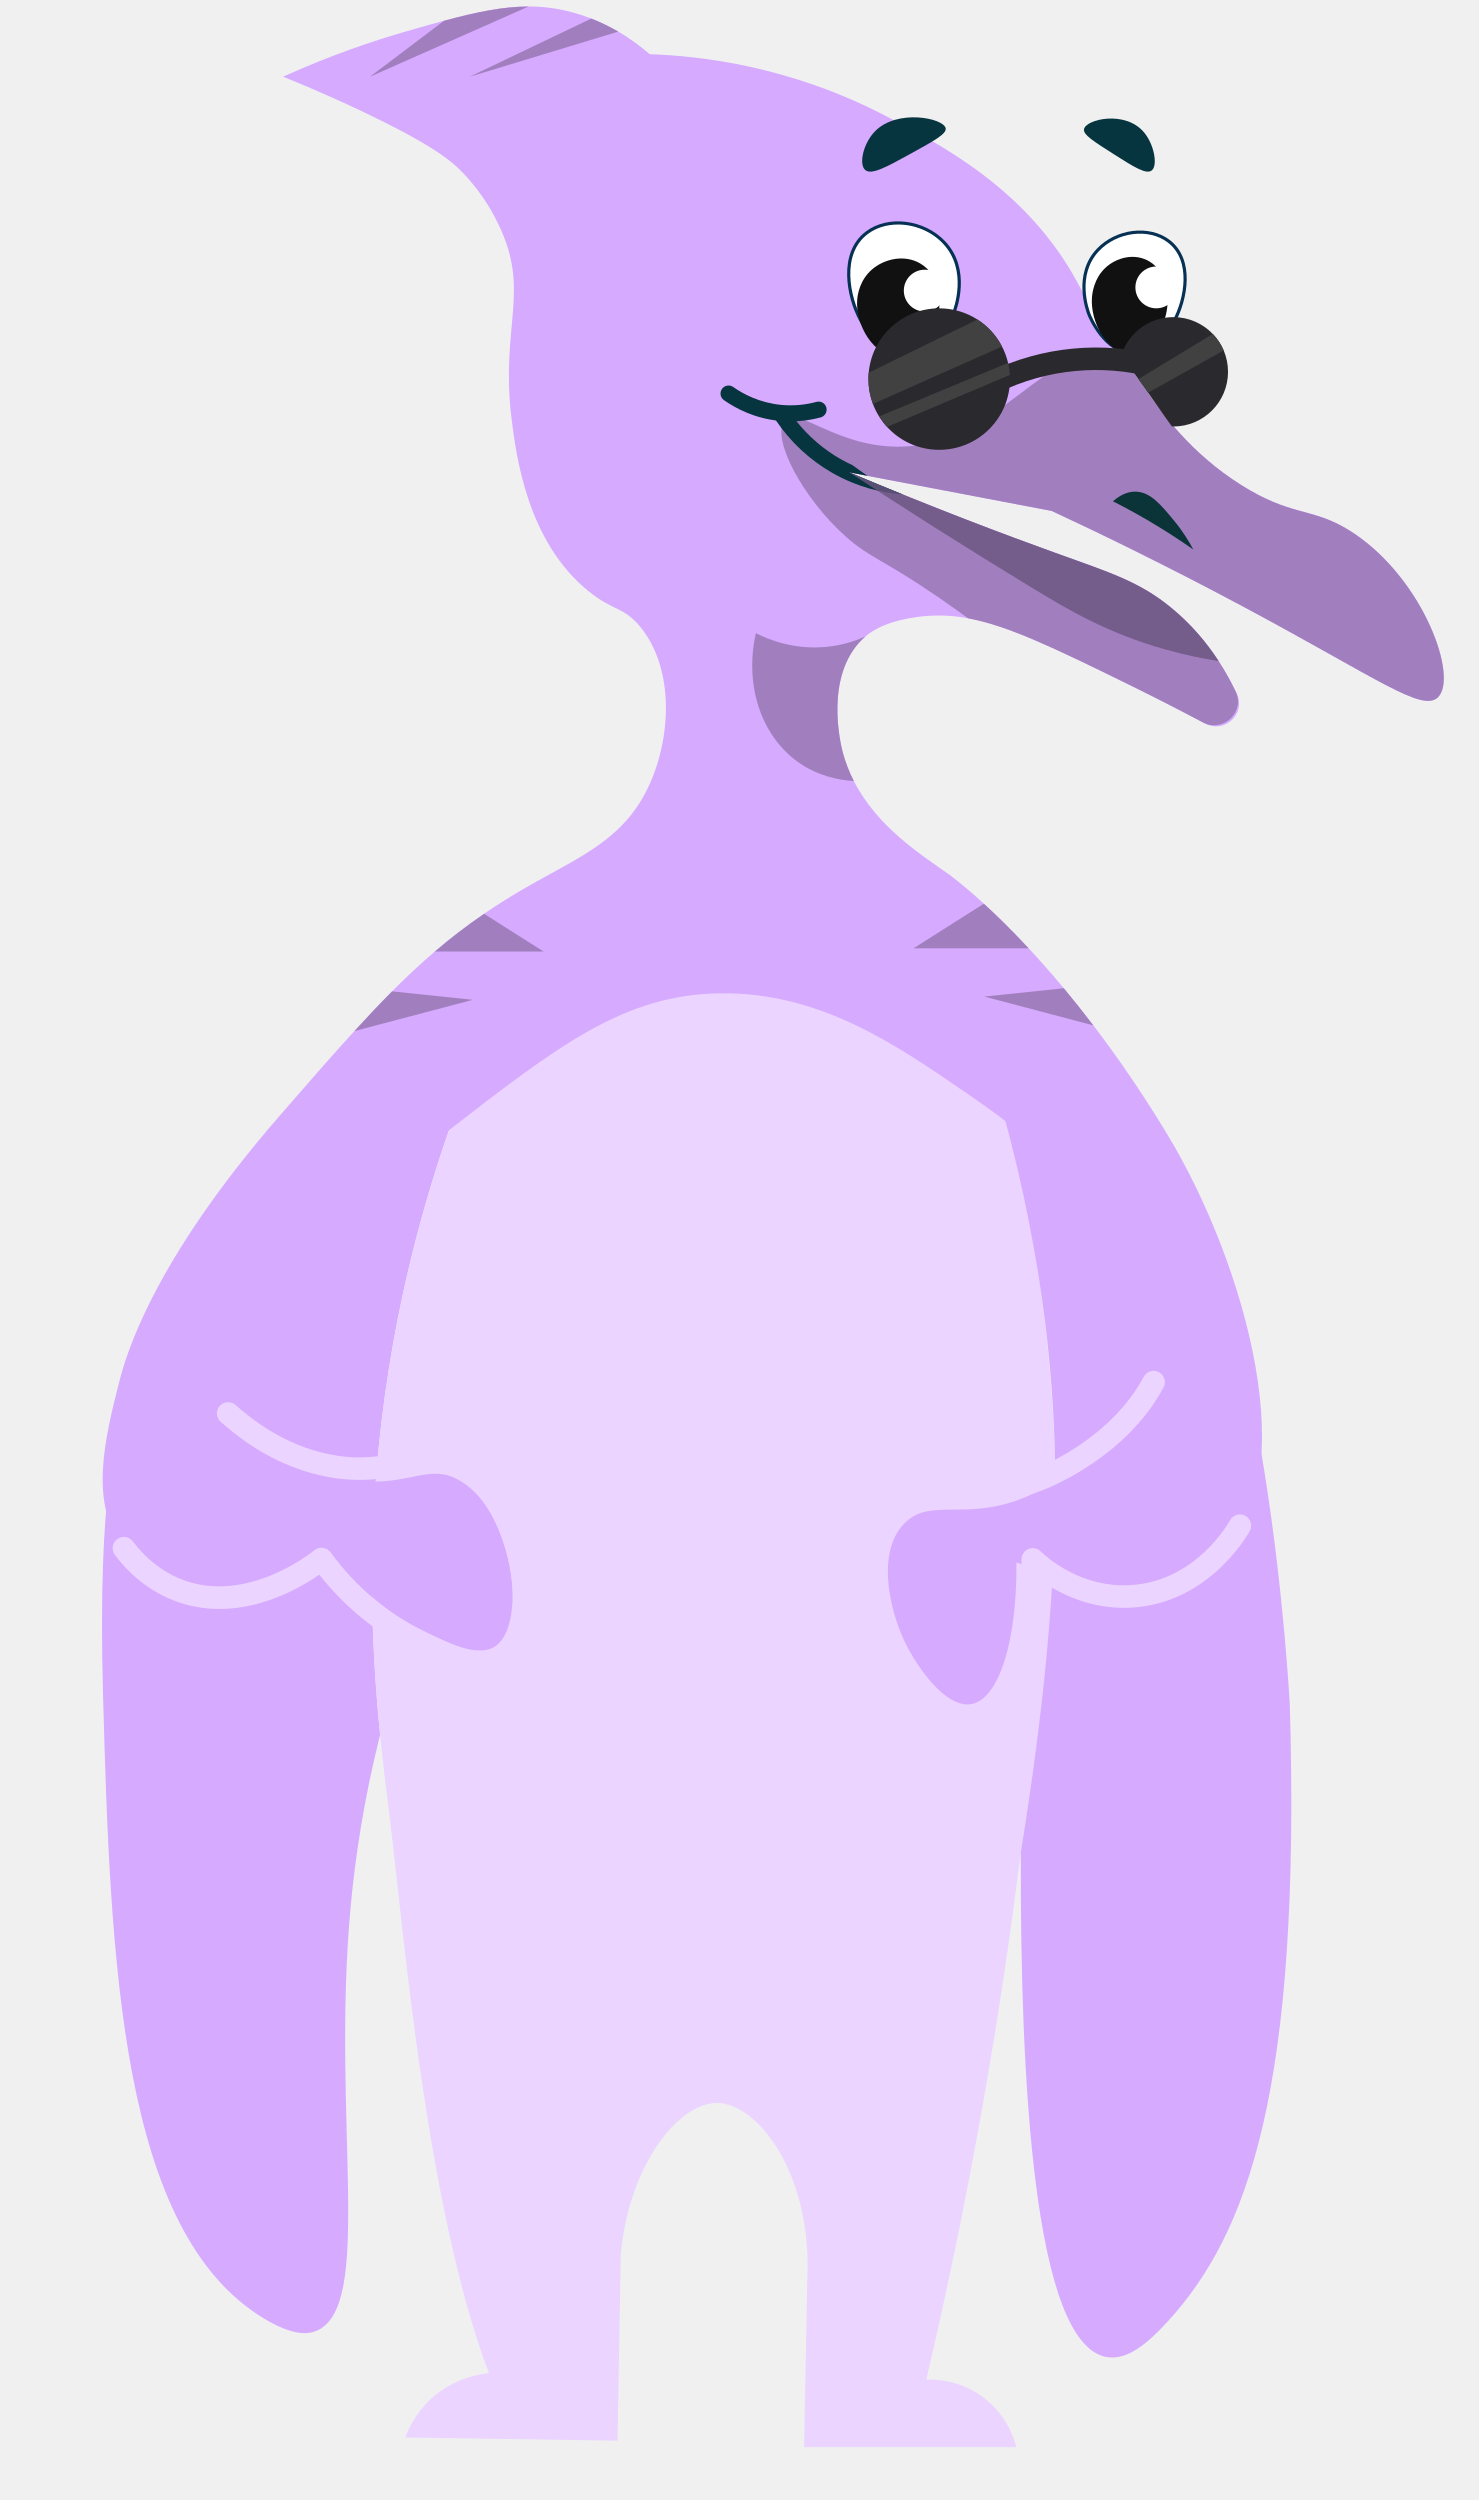
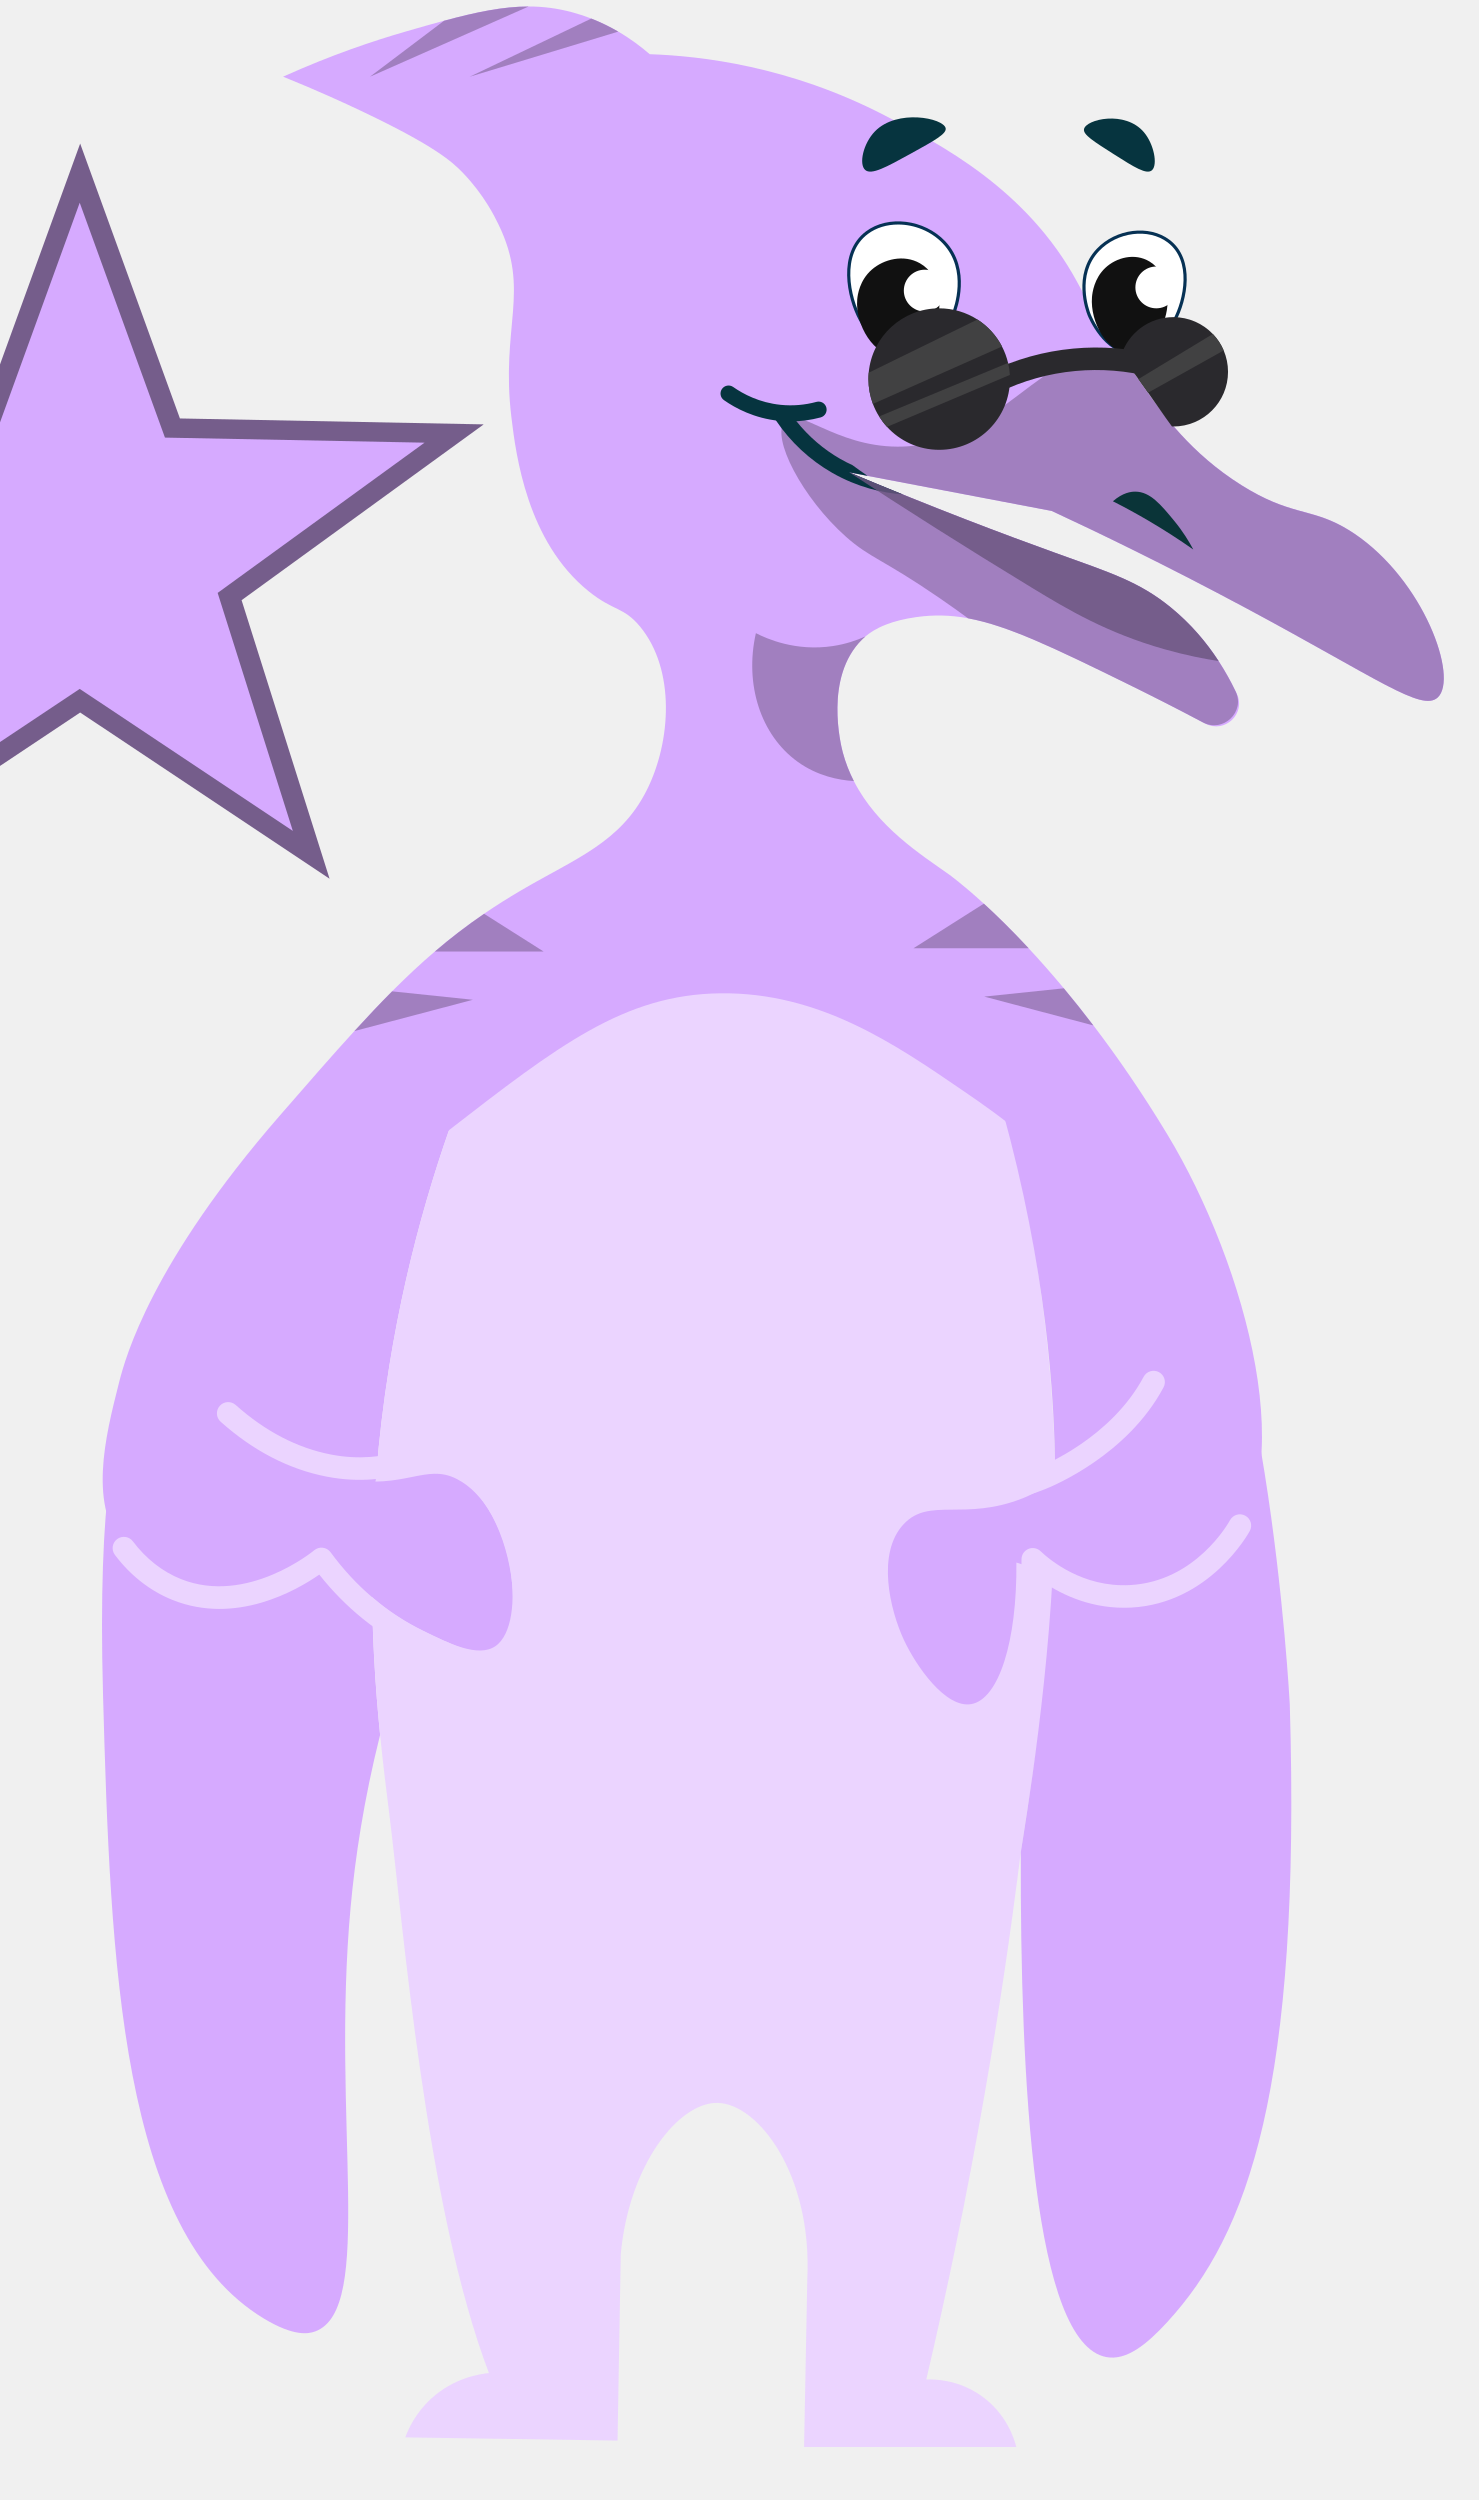
- <svg xmlns="http://www.w3.org/2000/svg" version="1.1" id="Layer_1" x="0px" y="0px" viewBox="180 600 680 1150" style="enable-background:new 0 0 1080 1920;" xml:space="preserve">
+ <svg xmlns="http://www.w3.org/2000/svg" enable-background="new 0 0 1080 1920" version="1.1" viewBox="180 600 680 1150" xml:space="preserve">
  <style type="text/css">
	.ptero-style0{fill:#D6AAFF;}
	.ptero-style1{fill:#EBD4FF;}
	.ptero-style2{fill:#FFFFFF;}
	.ptero-style3{fill:#063154;}
	.ptero-style4{fill:#111111;}
	.ptero-style5{fill:#A17FBF;}
	.ptero-style6{fill:#0A3438;}
	.ptero-style7{fill:#06343F;}
	.ptero-style8{fill:#2A292D;}
	.ptero-style9{fill:#414142;}
	.ptero-style10{opacity:0.82;}
	.ptero-style11{fill:#6B5580;}
</style>
-   <g>
-     <g>
-       <path class="ptero-style0" d="M359.05,1228.56c-10.99,68.35-8.63,125.13-4.2,169.43c-7.59,30.24-11.51,56.89-13.55,79.12    c-9.07,98.24,11.32,184.96-16.27,195.29c-3.09,1.15-9.78,2.47-23.67-5.92c-65.85-39.78-70.56-163.04-73.97-287.02    c-2.56-93.24,5.93-123.53,13.32-143.51c20.92-56.53,56.53-93.78,79.3-113.9l77.46-31.17    C383.21,1126.14,368.03,1172.68,359.05,1228.56z" />
-     </g>
-     <g>
-       <path class="ptero-style1" d="M649.56,1452.04c0.33-2.03,0.64-4.01,0.95-5.99c9.1-58.73,16.78-108.27,14.79-174.58    c-1.98-66.41-12.83-121.63-23.18-161.26c-0.67-2.53-1.32-5-1.97-7.4c-3.52-9.78-9.68-22.35-20.71-34.03    c-33.69-35.61-83.6-31.81-91.73-31.07c-40.94,11.84-81.86,23.67-122.8,35.51c-2.43,5.53-4.93,11.42-7.46,17.66    c-14.25,35.26-29.43,81.8-38.41,137.68c-10.99,68.35-8.63,125.13-4.2,169.43c1.32,13.2,2.81,25.27,4.2,36.22    c6.36,50.38,16.63,180.45,45.86,257.43c-4.26,0.43-16.19,2.22-26.63,11.84c-7.03,6.48-10.34,13.69-11.84,17.75    c32.55,0.49,65.1,0.99,97.64,1.48c0.49-28.6,0.99-57.21,1.48-85.81c3.89-41.54,26.78-69.73,44.38-69.53    c18.78,0.21,43.85,32.87,41.42,81.37c-0.49,25.64-0.99,51.29-1.48,76.93h97.64c-0.81-3.21-4.28-15.27-16.27-23.67    c-10.65-7.46-21.59-7.53-25.15-7.4c9.64-41.05,18.66-84.49,26.65-130.2C639.55,1525.58,645.08,1488.07,649.56,1452.04z" />
-     </g>
-     <g>
-       <path class="ptero-style0" d="M717.08,1667.96c-9.71,10.61-18.93,17.94-28.11,16.27c-33.41-6.06-39.7-126.32-39.41-232.19c0,0,0,0,0-0.01    c0.33-2.03,0.64-4.01,0.95-5.99c4.84-30.9,16.15-103.82,14.79-174.58c-0.76-39.85-5.96-100.25-28.11-174.58    c9.37,4.44,18.74,8.88,28.11,13.32c12.56,4.81,30.17,13.18,47.34,28.11c49.95,43.41,60.66,245.59,60.66,245.59    C778.56,1561.18,754,1627.62,717.08,1667.96z" />
-     </g>
-     <g>
-       <path class="ptero-style0" d="M841.35,920.84c-7.31,6.79-27.59-8.67-88.77-41.42c-37.19-19.91-68.26-34.84-88.77-44.38l-54.8-10.45    l-38.41-7.31c8.58,3.61,16.82,7.01,24.71,10.19c28.41,11.52,52.15,20.37,69.98,26.79c25.65,9.23,38.73,13.29,53.26,25.15    c14.4,11.75,23.95,26.07,30.4,39.77c4.29,9.11-5.62,18.42-14.51,13.68c-13.51-7.16-25.36-13.15-35.12-17.95    c-34.72-17.06-55.7-27.13-74-30.51c-8.08-1.48-15.64-1.66-23.64-0.56c-5.83,0.8-10.4,2.04-14,3.43c-4.59,1.78-7.56,3.79-9.53,5.43    c-0.01,0-0.01,0.01-0.03,0.01c-0.64,0.55-1.15,1.04-1.6,1.48c-17.47,17.27-9.73,48.54-8.88,51.78c1.27,4.78,3.02,9.2,5.12,13.3    c10.81,21.22,30.99,33.89,43.7,42.92c0,0,6.05,4.29,16.1,13.49c5.7,5.22,12.69,12.03,20.61,20.53    c5.04,5.41,10.46,11.54,16.16,18.37c4.38,5.25,8.94,10.95,13.6,17.07c10.92,14.32,22.49,31.05,34.15,50.36    c35.76,59.21,63.99,159.23,23.67,193.81c-5.98,5.12-30.39,23.33-93.21,2.96c0.33,36.53-8.18,62.83-20.71,65.1    c-11.87,2.15-25.51-17.61-31.07-29.59c-6.32-13.6-12.72-39.8,0-53.26c11.76-12.46,27.73-1.15,54.74-11.84    c2.44-0.96,28.76-11.75,41.42-35.51c20.86-39.13-7.03-86.9-13.32-97.64c-15.52-26.54-35.57-40.6-56.22-54.74    c-30.79-21.08-65.57-44.92-110.96-44.38c-44.28,0.52-74.54,23.94-125.75,63.62c-13.11,10.15-43.98,35.31-69.53,76.93    c-12.86,20.93-27.19,44.81-17.75,62.14c8.2,15.05,31.26,19.16,39.95,20.71c27.98,4.99,37.42-7.32,51.78,0    c26.07,13.3,32.83,66.64,17.75,76.93c-7.9,5.39-21.47-1.24-34.03-7.4c-20.14-9.85-32.33-24.16-38.47-32.55    c-40.6,17.89-79.83,15.96-97.64-4.44c-17.4-19.93-9.35-51.74-2.96-76.93c3-11.85,14.96-54.95,73.97-122.8    c12.86-14.79,23.98-27.58,34.31-38.88c5.98-6.55,11.7-12.61,17.32-18.26c6.58-6.58,13.03-12.65,19.68-18.32    c7.2-6.17,14.62-11.88,22.64-17.35c5.37-3.67,11.01-7.23,17.01-10.76c25.24-14.77,45.6-21.97,57.7-45.86    c11.41-22.53,13.34-55.69-2.96-75.45c-7.6-9.22-12.13-6.97-23.67-16.27c-28.35-22.83-33.42-62.68-35.51-79.89    c-5.1-42.15,8.94-58.1-5.92-88.77c-1.86-3.86-6.7-13.66-16.27-23.67c-5.09-5.33-13.24-12.55-45.86-28.11    c-9.07-4.33-21.63-10.06-36.99-16.27c22.41-10.1,41.85-16.57,56.22-20.71c6.39-1.85,12.28-3.54,17.8-5.03    c14.96-4.02,27.15-6.55,38.89-6.55c6.75,0,13.34,0.84,20.24,2.71c3.02,0.81,5.89,1.78,8.61,2.83c4.57,1.79,8.7,3.86,12.4,6.01    h0.01c5.99,3.49,10.8,7.23,14.48,10.4c23.57,0.81,64.19,5.44,108,28.11c25.67,13.29,65.6,33.94,88.77,76.93    c11.63,21.56,10.56,19.97,19.37,32.28c2.74,3.82,6.41,8.97,11.7,16.54c7.86,11.24,21.04,29.74,44.38,44.38    c22,13.8,31.28,10.53,46.63,19.04c0.04,0.03,0.09,0.06,0.13,0.07c0.83,0.44,1.66,0.95,2.52,1.48c0.81,0.49,1.64,1.02,2.5,1.6    C835.08,867,851,911.89,841.35,920.84z" />
-     </g>
-     <g>
-       <path class="ptero-style1" d="M403.78,1370.93c-10.3,0-22.45-5.96-33.54-11.39c-16.81-8.23-31.38-20.05-43.37-35.19    c-10.49,7.3-38.35,23.31-67.48,11.67c-10.24-4.09-19.42-11.26-26.54-20.75c-1.72-2.29-1.26-5.53,1.03-7.25    c2.29-1.72,5.53-1.26,7.25,1.03c5.99,7.97,13.63,13.97,22.1,17.35c30.48,12.17,61.01-12.99,61.32-13.25    c1.1-0.92,2.52-1.34,3.95-1.17c1.42,0.17,2.71,0.93,3.56,2.08c11.55,15.78,25.93,27.95,42.73,36.18    c12.3,6.02,27.6,13.52,34.29,8.96c4.96-3.39,7.62-14.22,6.76-27.58c-1.24-19.48-10.16-44.31-26.8-52.8    c-7.11-3.63-13.5-2.36-22.34-0.61c-9.23,1.83-20.71,4.1-36.37,1.08c-17.37-3.35-33.79-11.84-48.82-25.25    c-2.13-1.9-2.32-5.18-0.42-7.31c1.91-2.14,5.18-2.32,7.31-0.42c13.61,12.15,28.38,19.82,43.88,22.81    c13.67,2.63,23.62,0.67,32.4-1.07c9.64-1.91,18.75-3.71,29.06,1.55c20.36,10.39,30.96,38.31,32.43,61.37    c1.13,17.72-2.97,31.13-11.26,36.79C411.62,1370,407.84,1370.93,403.78,1370.93z" />
-     </g>
-     <g>
-       <path class="ptero-style1" d="M626.84,1404.23c-17.79,0-34.61-25.81-41.32-40.26c-8.27-17.79-17.37-53.08,0.93-72.45    c9.19-9.73,19.86-9.8,32.22-9.88c10.72-0.07,22.88-0.15,38.2-6.21c3.47-1.37,34.34-14.17,49.22-42.1    c1.35-2.52,4.48-3.48,7.01-2.13s3.48,4.48,2.13,7.01c-16.63,31.2-50.72,45.35-54.56,46.86c-17.12,6.77-30.88,6.86-41.94,6.93    c-11.21,0.07-18.61,0.12-24.76,6.63c-13.48,14.26-6.83,44.28,0.93,60.97c7.21,15.54,22.75,36.02,33.3,34.15    c10.83-1.96,22.11-29.39,21.69-76.39c-0.02-2.08,1.21-3.97,3.12-4.8s4.13-0.43,5.63,1c4.15,3.96,19.4,16.8,41.14,15.61    c30.29-1.62,45.41-28.71,46.03-29.86c1.37-2.51,4.52-3.44,7.03-2.06c2.51,1.37,3.43,4.52,2.06,7.03    c-0.74,1.36-18.58,33.31-54.57,35.24c-17.57,0.91-31.5-5.73-40.19-11.58c-1.25,43.45-12.7,72.86-30.1,76.01    C628.98,1404.14,627.91,1404.23,626.84,1404.23z" />
-     </g>
-     <g>
-       <g>
-         <path class="ptero-style2" d="M618.69,744.04c-0.44,1.1-8.02,19.38-22.19,19.23c-12.02-0.13-19.18-13.42-20.71-16.27     c-5.44-10.11-9.87-30.27,2.96-39.95c10.16-7.66,26.41-5.18,35.51,4.44C626.27,724.18,619.34,742.43,618.69,744.04z" />
-         <path class="ptero-style3" d="M596.67,764.02c-0.06,0-0.12,0-0.18,0c-8.03-0.09-15.62-6-21.36-16.66c-5.7-10.59-9.88-31.05,3.17-40.89     c10.19-7.68,26.89-5.61,36.49,4.52c12.22,12.91,5.41,31.28,4.59,33.33l0,0C619.06,745.12,611.35,764.02,596.67,764.02z      M593.13,703.28c-5.09,0-10.03,1.42-13.94,4.37c-12.31,9.28-8.22,28.85-2.75,39c5.47,10.17,12.6,15.81,20.07,15.89     c0.05,0,0.11,0,0.16,0c13.68,0,21.03-18,21.33-18.77c0.78-1.96,7.3-19.52-4.29-31.77C608.32,706.3,600.56,703.28,593.13,703.28z" />
-       </g>
-       <g>
-         <path class="ptero-style4" d="M612.04,741.82c-0.9,10.23-8.75,22.14-18.86,22.19c-11.29,0.06-19.86-14.69-18.86-26.26     c0.18-2.11,1.09-8.78,6.66-13.68c5.53-4.87,14.75-7.2,22.19-2.96C613.08,726.76,612.22,739.77,612.04,741.82z" />
-       </g>
-       <g>
-         <circle class="ptero-style2" cx="605.38" cy="733.68" r="9.62" />
-       </g>
-     </g>
-     <g>
-       <g>
-         <path class="ptero-style2" d="M680.99,744.73c0.4,1.01,7.34,17.73,20.3,17.6c11-0.12,17.55-12.28,18.95-14.89     c4.98-9.25,9.03-27.69-2.71-36.55c-9.3-7.01-24.16-4.74-32.49,4.06C674.06,726.57,680.4,743.26,680.99,744.73z" />
-         <path class="ptero-style3" d="M701.13,763.07c-13.47,0-20.54-17.32-20.83-18.06l0,0c-0.75-1.88-7-18.72,4.21-30.56     c8.8-9.29,24.12-11.19,33.47-4.14c11.97,9.02,8.14,27.78,2.91,37.49c-5.26,9.78-12.22,15.2-19.6,15.28     C701.24,763.07,701.19,763.07,701.13,763.07z M681.67,744.46c0.28,0.71,7.01,17.3,19.61,17.13c6.81-0.07,13.32-5.22,18.31-14.5     c4.99-9.27,8.73-27.14-2.5-35.61c-8.77-6.62-23.2-4.8-31.51,3.98C675.01,726.64,680.96,742.67,681.67,744.46L681.67,744.46z" />
-       </g>
-       <g>
-         <path class="ptero-style4" d="M716.99,740.7c-0.82,10.06-8.04,21.78-17.34,21.83c-10.38,0.06-18.26-14.45-17.34-25.83     c0.17-2.08,1-8.64,6.12-13.46c5.08-4.79,13.56-7.08,20.4-2.91C717.95,725.89,717.15,738.68,716.99,740.7z" />
-       </g>
-       <g>
-         <circle class="ptero-style2" cx="711.9" cy="732.21" r="9.62" />
-       </g>
-     </g>
-     <g>
-       <path class="ptero-style5" d="M841.35,920.84c-7.31,6.79-27.59-8.67-88.77-41.42c-37.19-19.91-68.26-34.84-88.77-44.38l-93.21-17.75    c39.49,16.61,71.9,28.79,94.69,36.99c25.65,9.23,38.73,13.29,53.26,25.15c9.14,7.47,16.35,15.98,22.01,24.69    c3,4.6,5.59,9.27,7.81,13.88c4.57,9.47-5.74,19.23-15.03,14.31c-13.05-6.92-24.53-12.71-34.03-17.37    c-34.72-17.06-55.7-27.13-74-30.51c-3.82-2.81-8.21-5.95-13.29-9.44c-26.25-18.01-31.75-18.21-42.9-28.11    c-19.87-17.64-34.69-45.64-28.11-53.26c6.07-7.03,22.99,11.7,51.78,11.84c47.03,0.22,67.73-49.44,102.22-43.17    c2.74,3.82,6.41,8.97,11.7,16.54c7.86,11.24,21.04,29.74,44.38,44.38c22,13.8,31.28,10.53,46.63,19.04    c0.04,0.03,0.09,0.06,0.13,0.07c0.84,0.5,1.69,0.99,2.52,1.48c0.81,0.49,1.64,1.02,2.5,1.6C835.08,867,851,911.89,841.35,920.84z" />
-     </g>
-     <g>
-       <path class="ptero-style6" d="M691.93,830.59c4.58-4.02,8.43-4.46,10.36-4.44c6.81,0.06,11.68,5.97,17.75,13.32    c4.08,4.94,6.93,9.63,8.88,13.32c-6.27-4.41-13.17-8.89-20.71-13.32C702.61,836.19,697.17,833.24,691.93,830.59z" />
-     </g>
-     <g>
-       <path class="ptero-style7" d="M615,658.97c-0.98-4.66-22.35-9.04-32.55,1.48c-5.38,5.56-7.5,15.11-4.44,17.75    c2.84,2.45,9.75-1.36,20.71-7.4C609.93,664.63,615.54,661.54,615,658.97z" />
-     </g>
-     <g>
-       <path class="ptero-style7" d="M678.64,659.42c0.83-4.56,18.95-8.84,27.6,1.45c4.56,5.43,6.36,14.77,3.76,17.35    c-2.41,2.4-8.27-1.33-17.56-7.23C682.94,664.95,678.18,661.94,678.64,659.42z" />
-     </g>
-     <g>
-       <path class="ptero-style8" d="M639.45,780.51l-4.53-9.31c12.21-5.94,25.26-9.59,38.77-10.85c13.03-1.22,26.08-0.18,38.77,3.1l-2.59,10.03    c-11.52-2.98-23.37-3.93-35.21-2.82C662.39,771.8,650.54,775.12,639.45,780.51z" />
-     </g>
-     <g>
-       <g>
-         <path class="ptero-style8" d="M744.89,771.04c0,13.89-11.26,25.15-25.15,25.15c-0.22,0-0.43-0.03-0.65-0.03     c-1.98-2.68-3.73-5.16-5.27-7.37c-2.17-3.11-4.05-5.8-5.71-8.15c-1.72-2.41-3.18-4.47-4.45-6.26c-0.55-0.75-1.05-1.46-1.54-2.13     c-2.91-4.05-4.73-6.6-6.3-8.97c3.27-10.09,12.74-17.4,23.92-17.4c7.13,0,13.58,2.97,18.15,7.75c2.1,2.17,3.8,4.73,5,7.56     C744.18,764.24,744.89,767.55,744.89,771.04z" />
-       </g>
-       <g>
-         <path class="ptero-style9" d="M742.89,761.2l-34.78,19.44c-1.72-2.41-3.18-4.47-4.45-6.26l34.23-20.74     C739.99,755.82,741.7,758.38,742.89,761.2z" />
-       </g>
-     </g>
-     <g>
-       <g>
-         <g>
-           <path class="ptero-style7" d="M572.17,813.99c-1.87-0.85-3.75-1.81-5.64-2.89c-7.71-4.41-14.59-10.33-20.17-17.34      c-1.32-1.66-2.56-3.37-3.73-5.15c-1.12-1.72-3.42-2.19-5.12-1.07c-1.72,1.12-2.19,3.42-1.07,5.12c0.16,0.25,0.33,0.5,0.5,0.74      c6.67,9.93,15.62,18.24,25.91,24.12c11.63,6.64,23.05,9.22,32.46,9.94c-7.89-3.18-16.13-6.58-24.71-10.19l8.5,1.62      C576.74,817.32,574.43,815.66,572.17,813.99z" />
-         </g>
-       </g>
-       <g>
-         <g>
-           <path class="ptero-style7" d="M543.67,793.85c-1.74,0-3.49-0.09-5.23-0.26c-11.43-1.14-20.14-5.81-25.43-9.53      c-1.67-1.17-2.07-3.48-0.9-5.15c1.18-1.67,3.48-2.07,5.15-0.9c4.57,3.21,12.07,7.24,21.91,8.22c5.5,0.55,11.02,0.09,16.42-1.37      c1.97-0.53,4,0.63,4.53,2.61c0.53,1.97-0.63,4-2.61,4.54C552.96,793.23,548.32,793.85,543.67,793.85z" />
-         </g>
-       </g>
-     </g>
-     <g>
-       <g>
-         <path class="ptero-style8" d="M644.58,774.37c0,17.98-14.57,32.55-32.55,32.55c-9.51,0-18.05-4.07-24-10.56     c-1.36-1.48-2.57-3.08-3.64-4.79c-1.14-1.8-2.09-3.74-2.86-5.77c-1.33-3.55-2.06-7.4-2.06-11.42c0-0.99,0.04-1.97,0.13-2.93     c1.48-16.6,15.43-29.62,32.41-29.62c6.49,0,12.53,1.89,17.61,5.16c4.76,3.06,8.67,7.34,11.29,12.4c1.23,2.35,2.17,4.88,2.8,7.55     c0.43,1.79,0.7,3.64,0.8,5.53C644.57,773.1,644.58,773.73,644.58,774.37z" />
-       </g>
-       <g>
-         <path class="ptero-style9" d="M640.93,759.38l-59.39,26.41c-1.33-3.55-2.06-7.4-2.06-11.42c0-0.99,0.04-1.97,0.13-2.93l50.02-24.46     C634.41,750.05,638.31,754.32,640.93,759.38z" />
-       </g>
-       <g>
-         <path class="ptero-style9" d="M644.53,772.46l-56.49,23.89c-1.36-1.48-2.57-3.08-3.64-4.79l59.33-24.63     C644.16,768.72,644.42,770.57,644.53,772.46z" />
-       </g>
-     </g>
-     <g class="ptero-style10">
-       <path class="ptero-style11" d="M740.57,904.1c-6.58-1.02-15.18-2.68-24.97-5.46c-26.38-7.49-44.44-18.26-60.66-28.11    c-31.16-18.95-59.18-36.75-84.33-53.26c39.49,16.61,71.9,28.79,94.69,36.99c25.65,9.23,38.73,13.29,53.26,25.15    C727.7,886.88,734.91,895.39,740.57,904.1z" />
-     </g>
-     <g>
-       <path class="ptero-style5" d="M576.53,894.21c-17.47,17.27-9.73,48.54-8.88,51.78c1.27,4.78,3.02,9.2,5.12,13.3    c-6.95-0.43-16.73-2.31-25.83-8.86c-16.97-12.21-24.57-35.57-19.23-59.18c4.9,2.52,18.32,8.55,35.51,5.92    c5.8-0.89,10.8-2.57,14.91-4.44C577.49,893.27,576.97,893.76,576.53,894.21z" />
-     </g>
-     <g>
-       <path class="ptero-style5" d="M423.14,603l-72.97,32.3l34.07-25.74C399.2,605.53,411.39,603,423.14,603z" />
-     </g>
-     <g>
-       <path class="ptero-style5" d="M478.88,610.15" />
-     </g>
-     <g>
-       <path class="ptero-style5" d="M464.39,614.54l-68.35,20.76l55.95-26.76C456.56,610.33,460.69,612.4,464.39,614.54z" />
-     </g>
-     <g>
-       <path class="ptero-style5" d="M430.06,1037.71h-50.01c7.2-6.17,14.62-11.88,22.64-17.35L430.06,1037.71z" />
-     </g>
-     <g>
-       <path class="ptero-style5" d="M397.51,1059.91l-54.46,14.38c5.98-6.55,11.7-12.61,17.32-18.26L397.51,1059.91z" />
-     </g>
-     <g>
-       <path class="ptero-style5" d="M653.18,1036.23H600.2l32.37-20.53C638.27,1020.92,645.27,1027.73,653.18,1036.23z" />
-     </g>
-     <g>
-       <path class="ptero-style5" d="M682.93,1071.68l-50.18-13.26l36.59-3.82C673.72,1059.86,678.27,1065.56,682.93,1071.68z" />
-     </g>
+   <path class="ptero-style0" d="m359.05 1228.6c-10.99 68.35-8.63 125.13-4.2 169.43-7.59 30.24-11.51 56.89-13.55 79.12-9.07 98.24 11.32 184.96-16.27 195.29-3.09 1.15-9.78 2.47-23.67-5.92-65.85-39.78-70.56-163.04-73.97-287.02-2.56-93.24 5.93-123.53 13.32-143.51 20.92-56.53 56.53-93.78 79.3-113.9l77.46-31.17c-14.26 35.26-29.44 81.8-38.42 137.68z" />
+   <path class="ptero-style1" d="m649.56 1452c0.33-2.03 0.64-4.01 0.95-5.99 9.1-58.73 16.78-108.27 14.79-174.58-1.98-66.41-12.83-121.63-23.18-161.26-0.67-2.53-1.32-5-1.97-7.4-3.52-9.78-9.68-22.35-20.71-34.03-33.69-35.61-83.6-31.81-91.73-31.07-40.94 11.84-81.86 23.67-122.8 35.51-2.43 5.53-4.93 11.42-7.46 17.66-14.25 35.26-29.43 81.8-38.41 137.68-10.99 68.35-8.63 125.13-4.2 169.43 1.32 13.2 2.81 25.27 4.2 36.22 6.36 50.38 16.63 180.45 45.86 257.43-4.26 0.43-16.19 2.22-26.63 11.84-7.03 6.48-10.34 13.69-11.84 17.75 32.55 0.49 65.1 0.99 97.64 1.48 0.49-28.6 0.99-57.21 1.48-85.81 3.89-41.54 26.78-69.73 44.38-69.53 18.78 0.21 43.85 32.87 41.42 81.37-0.49 25.64-0.99 51.29-1.48 76.93h97.64c-0.81-3.21-4.28-15.27-16.27-23.67-10.65-7.46-21.59-7.53-25.15-7.4 9.64-41.05 18.66-84.49 26.65-130.2 6.81-38.82 12.34-76.33 16.82-112.36z" />
+   <path class="ptero-style0" d="m717.08 1668c-9.71 10.61-18.93 17.94-28.11 16.27-33.41-6.06-39.7-126.32-39.41-232.19v-0.01c0.33-2.03 0.64-4.01 0.95-5.99 4.84-30.9 16.15-103.82 14.79-174.58-0.76-39.85-5.96-100.25-28.11-174.58l28.11 13.32c12.56 4.81 30.17 13.18 47.34 28.11 49.95 43.41 60.66 245.59 60.66 245.59 5.26 177.28-19.3 243.72-56.22 284.06z" />
+   <path class="ptero-style0" d="m841.35 920.84c-7.31 6.79-27.59-8.67-88.77-41.42-37.19-19.91-68.26-34.84-88.77-44.38l-54.8-10.45-38.41-7.31c8.58 3.61 16.82 7.01 24.71 10.19 28.41 11.52 52.15 20.37 69.98 26.79 25.65 9.23 38.73 13.29 53.26 25.15 14.4 11.75 23.95 26.07 30.4 39.77 4.29 9.11-5.62 18.42-14.51 13.68-13.51-7.16-25.36-13.15-35.12-17.95-34.72-17.06-55.7-27.13-74-30.51-8.08-1.48-15.64-1.66-23.64-0.56-5.83 0.8-10.4 2.04-14 3.43-4.59 1.78-7.56 3.79-9.53 5.43-0.01 0-0.01 0.01-0.03 0.01-0.64 0.55-1.15 1.04-1.6 1.48-17.47 17.27-9.73 48.54-8.88 51.78 1.27 4.78 3.02 9.2 5.12 13.3 10.81 21.22 30.99 33.89 43.7 42.92 0 0 6.05 4.29 16.1 13.49 5.7 5.22 12.69 12.03 20.61 20.53 5.04 5.41 10.46 11.54 16.16 18.37 4.38 5.25 8.94 10.95 13.6 17.07 10.92 14.32 22.49 31.05 34.15 50.36 35.76 59.21 63.99 159.23 23.67 193.81-5.98 5.12-30.39 23.33-93.21 2.96 0.33 36.53-8.18 62.83-20.71 65.1-11.87 2.15-25.51-17.61-31.07-29.59-6.32-13.6-12.72-39.8 0-53.26 11.76-12.46 27.73-1.15 54.74-11.84 2.44-0.96 28.76-11.75 41.42-35.51 20.86-39.13-7.03-86.9-13.32-97.64-15.52-26.54-35.57-40.6-56.22-54.74-30.79-21.08-65.57-44.92-110.96-44.38-44.28 0.52-74.54 23.94-125.75 63.62-13.11 10.15-43.98 35.31-69.53 76.93-12.86 20.93-27.19 44.81-17.75 62.14 8.2 15.05 31.26 19.16 39.95 20.71 27.98 4.99 37.42-7.32 51.78 0 26.07 13.3 32.83 66.64 17.75 76.93-7.9 5.39-21.47-1.24-34.03-7.4-20.14-9.85-32.33-24.16-38.47-32.55-40.6 17.89-79.83 15.96-97.64-4.44-17.4-19.93-9.35-51.74-2.96-76.93 3-11.85 14.96-54.95 73.97-122.8 12.86-14.79 23.98-27.58 34.31-38.88 5.98-6.55 11.7-12.61 17.32-18.26 6.58-6.58 13.03-12.65 19.68-18.32 7.2-6.17 14.62-11.88 22.64-17.35 5.37-3.67 11.01-7.23 17.01-10.76 25.24-14.77 45.6-21.97 57.7-45.86 11.41-22.53 13.34-55.69-2.96-75.45-7.6-9.22-12.13-6.97-23.67-16.27-28.35-22.83-33.42-62.68-35.51-79.89-5.1-42.15 8.94-58.1-5.92-88.77-1.86-3.86-6.7-13.66-16.27-23.67-5.09-5.33-13.24-12.55-45.86-28.11-9.07-4.33-21.63-10.06-36.99-16.27 22.41-10.1 41.85-16.57 56.22-20.71 6.39-1.85 12.28-3.54 17.8-5.03 14.96-4.02 27.15-6.55 38.89-6.55 6.75 0 13.34 0.84 20.24 2.71 3.02 0.81 5.89 1.78 8.61 2.83 4.57 1.79 8.7 3.86 12.4 6.01h0.01c5.99 3.49 10.8 7.23 14.48 10.4 23.57 0.81 64.19 5.44 108 28.11 25.67 13.29 65.6 33.94 88.77 76.93 11.63 21.56 10.56 19.97 19.37 32.28 2.74 3.82 6.41 8.97 11.7 16.54 7.86 11.24 21.04 29.74 44.38 44.38 22 13.8 31.28 10.53 46.63 19.04 0.04 0.03 0.09 0.06 0.13 0.07 0.83 0.44 1.66 0.95 2.52 1.48 0.81 0.49 1.64 1.02 2.5 1.6 32.21 21.64 48.13 66.53 38.48 75.48z" />
+   <path class="ptero-style1" d="m403.78 1370.9c-10.3 0-22.45-5.96-33.54-11.39-16.81-8.23-31.38-20.05-43.37-35.19-10.49 7.3-38.35 23.31-67.48 11.67-10.24-4.09-19.42-11.26-26.54-20.75-1.72-2.29-1.26-5.53 1.03-7.25s5.53-1.26 7.25 1.03c5.99 7.97 13.63 13.97 22.1 17.35 30.48 12.17 61.01-12.99 61.32-13.25 1.1-0.92 2.52-1.34 3.95-1.17 1.42 0.17 2.71 0.93 3.56 2.08 11.55 15.78 25.93 27.95 42.73 36.18 12.3 6.02 27.6 13.52 34.29 8.96 4.96-3.39 7.62-14.22 6.76-27.58-1.24-19.48-10.16-44.31-26.8-52.8-7.11-3.63-13.5-2.36-22.34-0.61-9.23 1.83-20.71 4.1-36.37 1.08-17.37-3.35-33.79-11.84-48.82-25.25-2.13-1.9-2.32-5.18-0.42-7.31 1.91-2.14 5.18-2.32 7.31-0.42 13.61 12.15 28.38 19.82 43.88 22.81 13.67 2.63 23.62 0.67 32.4-1.07 9.64-1.91 18.75-3.71 29.06 1.55 20.36 10.39 30.96 38.31 32.43 61.37 1.13 17.72-2.97 31.13-11.26 36.79-3.29 2.24-7.07 3.17-11.13 3.17z" />
+   <path class="ptero-style1" d="m626.84 1404.2c-17.79 0-34.61-25.81-41.32-40.26-8.27-17.79-17.37-53.08 0.93-72.45 9.19-9.73 19.86-9.8 32.22-9.88 10.72-0.07 22.88-0.15 38.2-6.21 3.47-1.37 34.34-14.17 49.22-42.1 1.35-2.52 4.48-3.48 7.01-2.13s3.48 4.48 2.13 7.01c-16.63 31.2-50.72 45.35-54.56 46.86-17.12 6.77-30.88 6.86-41.94 6.93-11.21 0.07-18.61 0.12-24.76 6.63-13.48 14.26-6.83 44.28 0.93 60.97 7.21 15.54 22.75 36.02 33.3 34.15 10.83-1.96 22.11-29.39 21.69-76.39-0.02-2.08 1.21-3.97 3.12-4.8s4.13-0.43 5.63 1c4.15 3.96 19.4 16.8 41.14 15.61 30.29-1.62 45.41-28.71 46.03-29.86 1.37-2.51 4.52-3.44 7.03-2.06 2.51 1.37 3.43 4.52 2.06 7.03-0.74 1.36-18.58 33.31-54.57 35.24-17.57 0.91-31.5-5.73-40.19-11.58-1.25 43.45-12.7 72.86-30.1 76.01-1.06 0.19-2.13 0.28-3.2 0.28z" />
+   <path class="ptero-style2" d="m618.69 744.04c-0.44 1.1-8.02 19.38-22.19 19.23-12.02-0.13-19.18-13.42-20.71-16.27-5.44-10.11-9.87-30.27 2.96-39.95 10.16-7.66 26.41-5.18 35.51 4.44 12.01 12.69 5.08 30.94 4.43 32.55z" />
+   <path class="ptero-style3" d="m596.67 764.02h-0.18c-8.03-0.09-15.62-6-21.36-16.66-5.7-10.59-9.88-31.05 3.17-40.89 10.19-7.68 26.89-5.61 36.49 4.52 12.22 12.91 5.41 31.28 4.59 33.33-0.32 0.8-8.03 19.7-22.71 19.7zm-3.54-60.74c-5.09 0-10.03 1.42-13.94 4.37-12.31 9.28-8.22 28.85-2.75 39 5.47 10.17 12.6 15.81 20.07 15.89h0.16c13.68 0 21.03-18 21.33-18.77 0.78-1.96 7.3-19.52-4.29-31.77-5.39-5.7-13.15-8.72-20.58-8.72z" />
+   <path class="ptero-style4" d="m612.04 741.82c-0.9 10.23-8.75 22.14-18.86 22.19-11.29 0.06-19.86-14.69-18.86-26.26 0.18-2.11 1.09-8.78 6.66-13.68 5.53-4.87 14.75-7.2 22.19-2.96 9.91 5.65 9.05 18.66 8.87 20.71z" />
+   <circle class="ptero-style2" cx="605.38" cy="733.68" r="9.62" />
+   <path class="ptero-style2" d="m680.99 744.73c0.4 1.01 7.34 17.73 20.3 17.6 11-0.12 17.55-12.28 18.95-14.89 4.98-9.25 9.03-27.69-2.71-36.55-9.3-7.01-24.16-4.74-32.49 4.06-10.98 11.62-4.64 28.31-4.05 29.78z" />
+   <path class="ptero-style3" d="m701.13 763.07c-13.47 0-20.54-17.32-20.83-18.06-0.75-1.88-7-18.72 4.21-30.56 8.8-9.29 24.12-11.19 33.47-4.14 11.97 9.02 8.14 27.78 2.91 37.49-5.26 9.78-12.22 15.2-19.6 15.28-0.05-0.01-0.1-0.01-0.16-0.01zm-19.46-18.61c0.28 0.71 7.01 17.3 19.61 17.13 6.81-0.07 13.32-5.22 18.31-14.5 4.99-9.27 8.73-27.14-2.5-35.61-8.77-6.62-23.2-4.8-31.51 3.98-10.57 11.18-4.62 27.21-3.91 29z" />
+   <path class="ptero-style4" d="m716.99 740.7c-0.82 10.06-8.04 21.78-17.34 21.83-10.38 0.06-18.26-14.45-17.34-25.83 0.17-2.08 1-8.64 6.12-13.46 5.08-4.79 13.56-7.08 20.4-2.91 9.12 5.56 8.32 18.35 8.16 20.37z" />
+   <circle class="ptero-style2" cx="711.9" cy="732.21" r="9.62" />
+   <path class="ptero-style5" d="m841.35 920.84c-7.31 6.79-27.59-8.67-88.77-41.42-37.19-19.91-68.26-34.84-88.77-44.38l-93.21-17.75c39.49 16.61 71.9 28.79 94.69 36.99 25.65 9.23 38.73 13.29 53.26 25.15 9.14 7.47 16.35 15.98 22.01 24.69 3 4.6 5.59 9.27 7.81 13.88 4.57 9.47-5.74 19.23-15.03 14.31-13.05-6.92-24.53-12.71-34.03-17.37-34.72-17.06-55.7-27.13-74-30.51-3.82-2.81-8.21-5.95-13.29-9.44-26.25-18.01-31.75-18.21-42.9-28.11-19.87-17.64-34.69-45.64-28.11-53.26 6.07-7.03 22.99 11.7 51.78 11.84 47.03 0.22 67.73-49.44 102.22-43.17 2.74 3.82 6.41 8.97 11.7 16.54 7.86 11.24 21.04 29.74 44.38 44.38 22 13.8 31.28 10.53 46.63 19.04 0.04 0.03 0.09 0.06 0.13 0.07 0.84 0.5 1.69 0.99 2.52 1.48 0.81 0.49 1.64 1.02 2.5 1.6 32.21 21.6 48.13 66.49 38.48 75.44z" />
+   <path class="ptero-style6" d="m691.93 830.59c4.58-4.02 8.43-4.46 10.36-4.44 6.81 0.06 11.68 5.97 17.75 13.32 4.08 4.94 6.93 9.63 8.88 13.32-6.27-4.41-13.17-8.89-20.71-13.32-5.6-3.28-11.04-6.23-16.28-8.88z" />
+   <path class="ptero-style7" d="m615 658.97c-0.98-4.66-22.35-9.04-32.55 1.48-5.38 5.56-7.5 15.11-4.44 17.75 2.84 2.45 9.75-1.36 20.71-7.4 11.21-6.17 16.82-9.26 16.28-11.83z" />
+   <path class="ptero-style7" d="m678.64 659.42c0.83-4.56 18.95-8.84 27.6 1.45 4.56 5.43 6.36 14.77 3.76 17.35-2.41 2.4-8.27-1.33-17.56-7.23-9.5-6.04-14.26-9.05-13.8-11.57z" />
+   <path class="ptero-style8" d="m639.45 780.51-4.53-9.31c12.21-5.94 25.26-9.59 38.77-10.85 13.03-1.22 26.08-0.18 38.77 3.1l-2.59 10.03c-11.52-2.98-23.37-3.93-35.21-2.82-12.27 1.14-24.12 4.46-35.21 9.85z" />
+   <path class="ptero-style8" d="m744.89 771.04c0 13.89-11.26 25.15-25.15 25.15-0.22 0-0.43-0.03-0.65-0.03-1.98-2.68-3.73-5.16-5.27-7.37-2.17-3.11-4.05-5.8-5.71-8.15-1.72-2.41-3.18-4.47-4.45-6.26-0.55-0.75-1.05-1.46-1.54-2.13-2.91-4.05-4.73-6.6-6.3-8.97 3.27-10.09 12.74-17.4 23.92-17.4 7.13 0 13.58 2.97 18.15 7.75 2.1 2.17 3.8 4.73 5 7.56 1.29 3.05 2 6.36 2 9.85z" />
+   <path class="ptero-style9" d="m742.89 761.2-34.78 19.44c-1.72-2.41-3.18-4.47-4.45-6.26l34.23-20.74c2.1 2.18 3.81 4.74 5 7.56z" />
+   <path class="ptero-style7" d="m572.17 813.99c-1.87-0.85-3.75-1.81-5.64-2.89-7.71-4.41-14.59-10.33-20.17-17.34-1.32-1.66-2.56-3.37-3.73-5.15-1.12-1.72-3.42-2.19-5.12-1.07-1.72 1.12-2.19 3.42-1.07 5.12 0.16 0.25 0.33 0.5 0.5 0.74 6.67 9.93 15.62 18.24 25.91 24.12 11.63 6.64 23.05 9.22 32.46 9.94-7.89-3.18-16.13-6.58-24.71-10.19l8.5 1.62c-2.36-1.57-4.67-3.23-6.93-4.9z" />
+   <path class="ptero-style7" d="m543.67 793.85c-1.74 0-3.49-0.09-5.23-0.26-11.43-1.14-20.14-5.81-25.43-9.53-1.67-1.17-2.07-3.48-0.9-5.15 1.18-1.67 3.48-2.07 5.15-0.9 4.57 3.21 12.07 7.24 21.91 8.22 5.5 0.55 11.02 0.09 16.42-1.37 1.97-0.53 4 0.63 4.53 2.61 0.53 1.97-0.63 4-2.61 4.54-4.55 1.22-9.19 1.84-13.84 1.84z" />
+   <path class="ptero-style8" d="m644.58 774.37c0 17.98-14.57 32.55-32.55 32.55-9.51 0-18.05-4.07-24-10.56-1.36-1.48-2.57-3.08-3.64-4.79-1.14-1.8-2.09-3.74-2.86-5.77-1.33-3.55-2.06-7.4-2.06-11.42 0-0.99 0.04-1.97 0.13-2.93 1.48-16.6 15.43-29.62 32.41-29.62 6.49 0 12.53 1.89 17.61 5.16 4.76 3.06 8.67 7.34 11.29 12.4 1.23 2.35 2.17 4.88 2.8 7.55 0.43 1.79 0.7 3.64 0.8 5.53 0.06 0.63 0.07 1.26 0.07 1.9z" />
+   <path class="ptero-style9" d="m640.93 759.38-59.39 26.41c-1.33-3.55-2.06-7.4-2.06-11.42 0-0.99 0.04-1.97 0.13-2.93l50.02-24.46c4.78 3.07 8.68 7.34 11.3 12.4z" />
+   <path class="ptero-style9" d="m644.53 772.46-56.49 23.89c-1.36-1.48-2.57-3.08-3.64-4.79l59.33-24.63c0.43 1.79 0.69 3.64 0.8 5.53z" />
+   <g class="ptero-style10">
+     <path class="ptero-style11" d="m740.57 904.1c-6.58-1.02-15.18-2.68-24.97-5.46-26.38-7.49-44.44-18.26-60.66-28.11-31.16-18.95-59.18-36.75-84.33-53.26 39.49 16.61 71.9 28.79 94.69 36.99 25.65 9.23 38.73 13.29 53.26 25.15 9.14 7.47 16.35 15.98 22.01 24.69z" />
+   </g>
+   <path class="ptero-style5" d="m576.53 894.21c-17.47 17.27-9.73 48.54-8.88 51.78 1.27 4.78 3.02 9.2 5.12 13.3-6.95-0.43-16.73-2.31-25.83-8.86-16.97-12.21-24.57-35.57-19.23-59.18 4.9 2.52 18.32 8.55 35.51 5.92 5.8-0.89 10.8-2.57 14.91-4.44-0.64 0.54-1.16 1.03-1.6 1.48z" />
+   <path class="ptero-style5" d="m423.14 603-72.97 32.3 34.07-25.74c14.96-4.03 27.15-6.56 38.9-6.56z" />
+   <path class="ptero-style5" d="m478.88 610.15" />
+   <path class="ptero-style5" d="m464.39 614.54-68.35 20.76 55.95-26.76c4.57 1.79 8.7 3.86 12.4 6z" />
+   <path class="ptero-style5" d="m430.06 1037.7h-50.01c7.2-6.17 14.62-11.88 22.64-17.35l27.37 17.35z" />
+   <path class="ptero-style5" d="m397.51 1059.9-54.46 14.38c5.98-6.55 11.7-12.61 17.32-18.26l37.14 3.88z" />
+   <path class="ptero-style5" d="m653.18 1036.2h-52.98l32.37-20.53c5.7 5.22 12.7 12.03 20.61 20.53z" />
+   <path class="ptero-style5" d="m682.93 1071.7-50.18-13.26 36.59-3.82c4.38 5.26 8.93 10.96 13.59 17.08z" />
+   <g transform="matrix(.76099 0 0 .72885 96.204 235.39)">
+     <path transform="translate(518.76 105.27)" d="m-360.19 485.59 60.304 173.49 183.63 3.742-146.36 110.96 53.186 175.8-150.76-104.91-150.76 104.91 53.186-175.8-146.36-110.96 183.63-3.742z" fill="#755d8b" />
+     <path transform="translate(622.64 730.19)" d="m-464.34-101.99 51.528 148.24 156.91 3.197-125.06 94.815 45.446 150.22-128.82-89.641-128.82 89.641 45.446-150.22-125.06-94.815 156.91-3.197z" fill="#d6aaff" />
  </g>
</svg>
